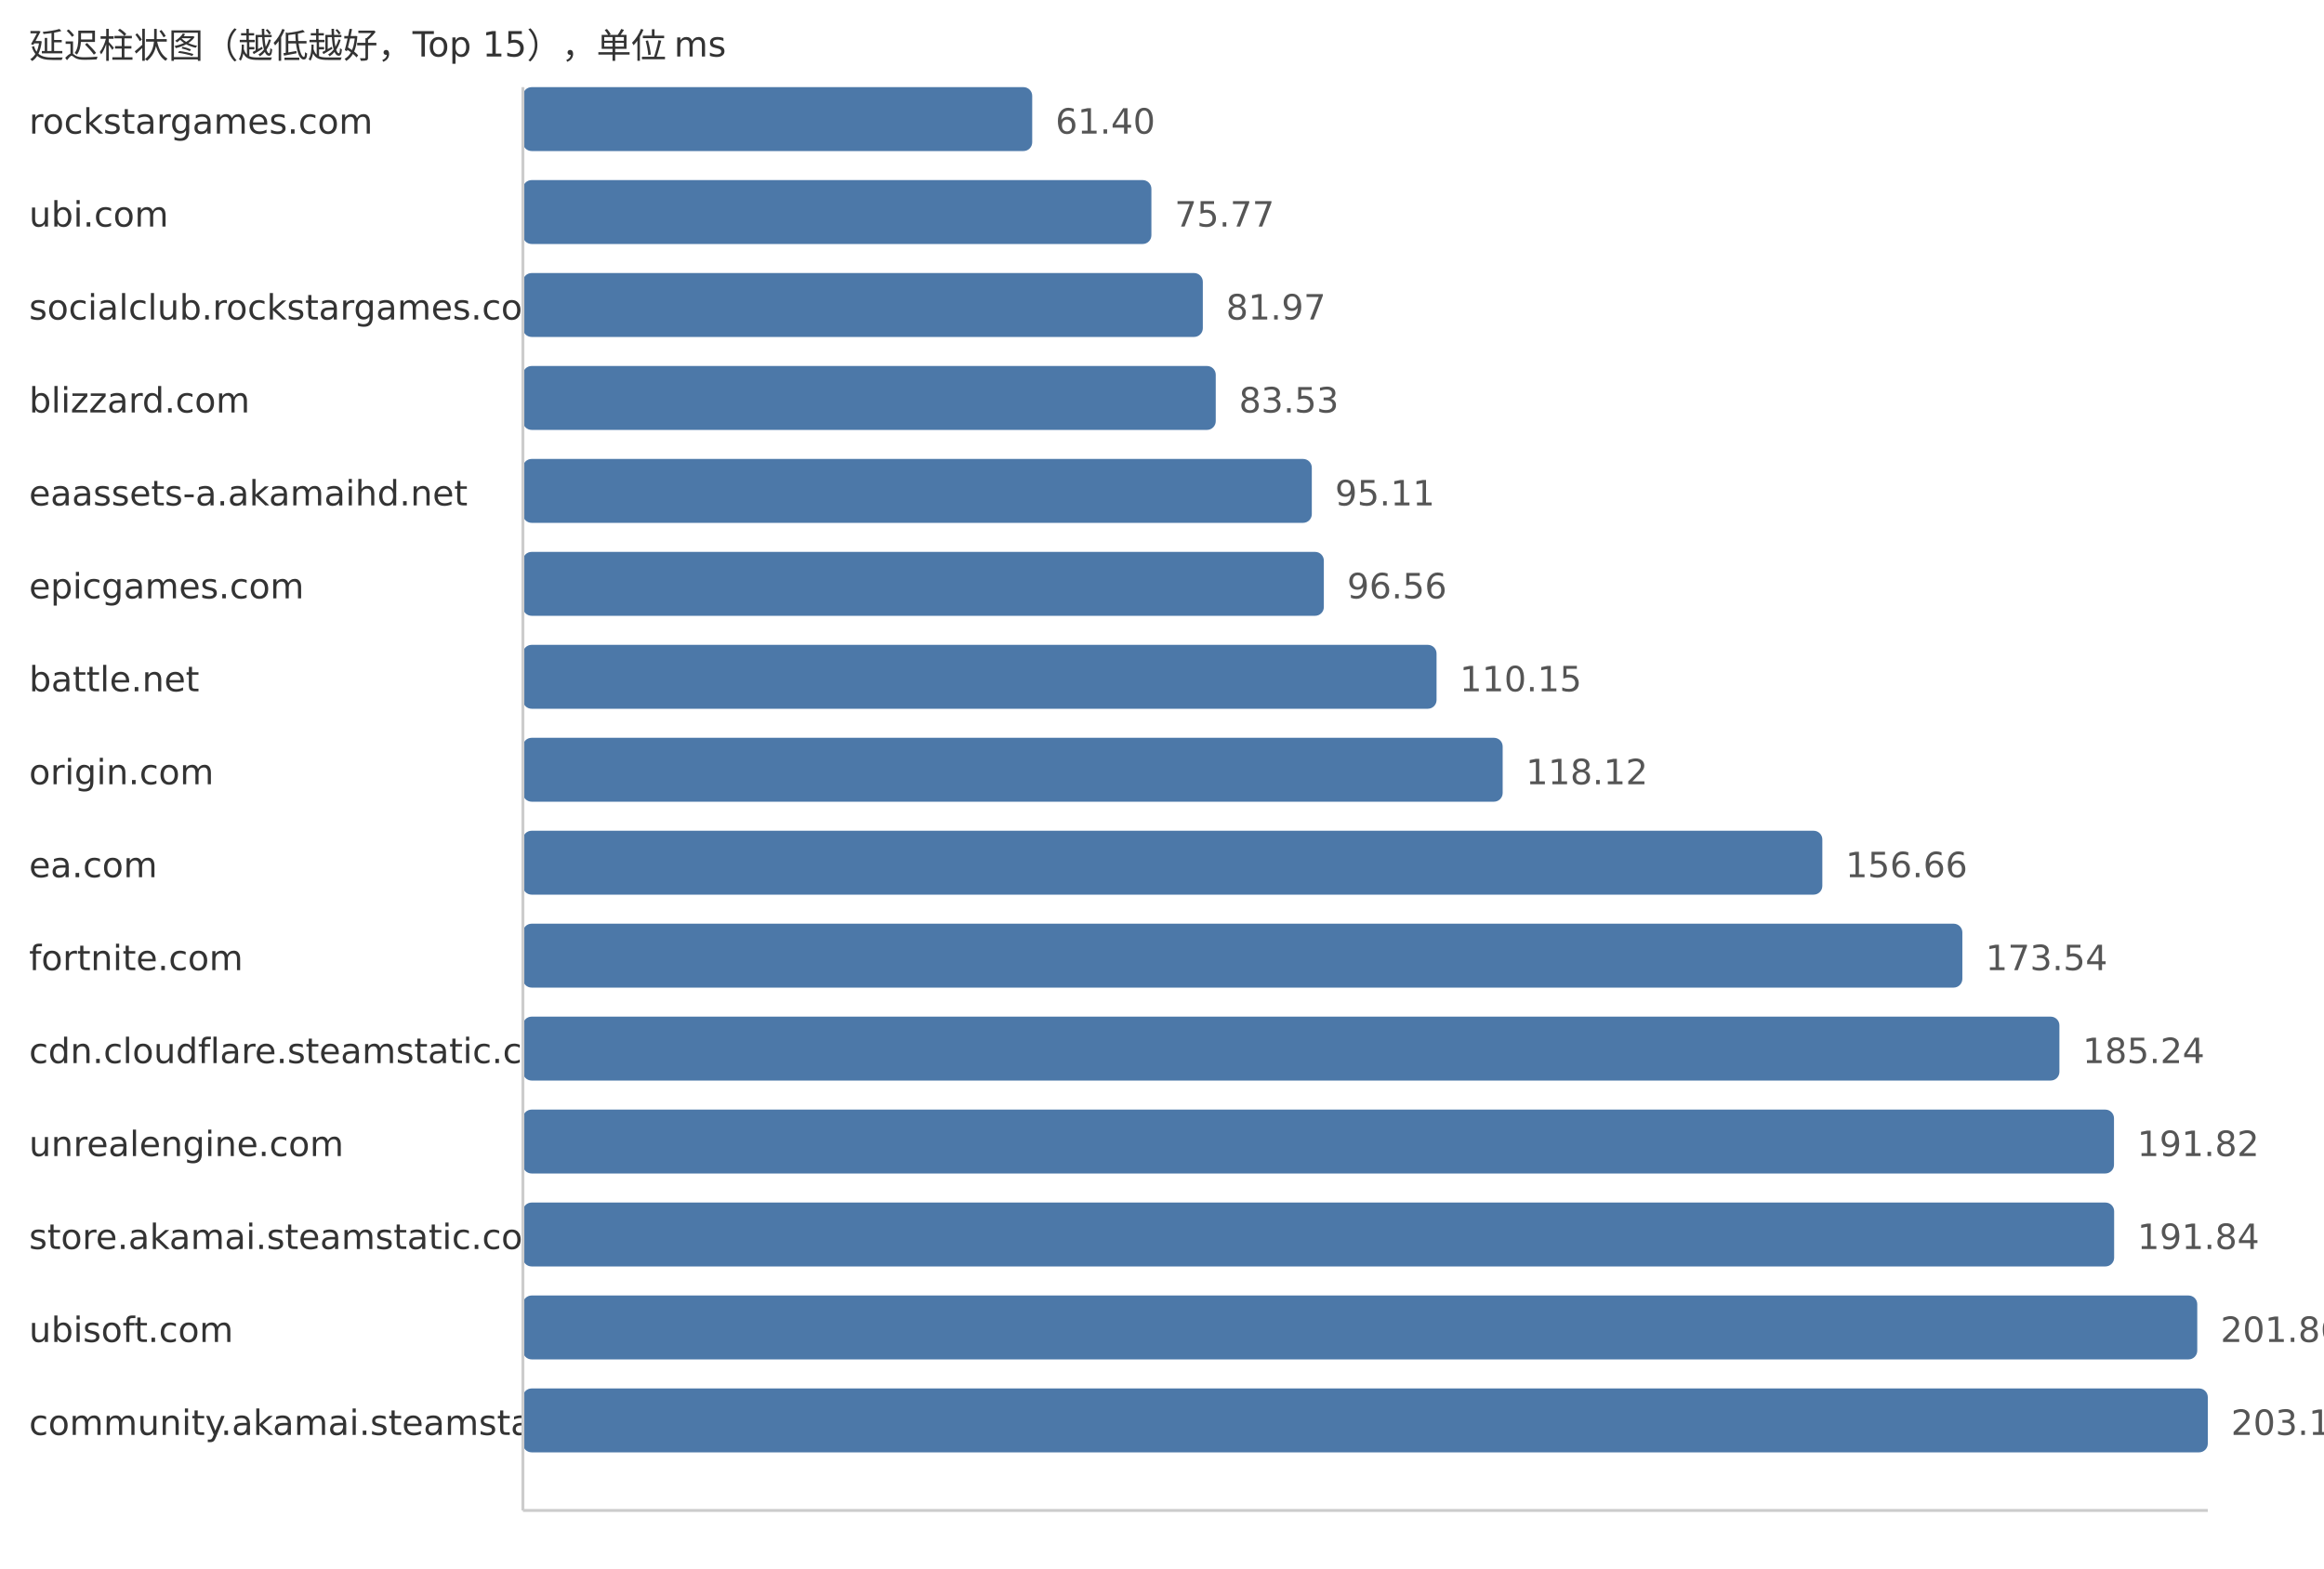
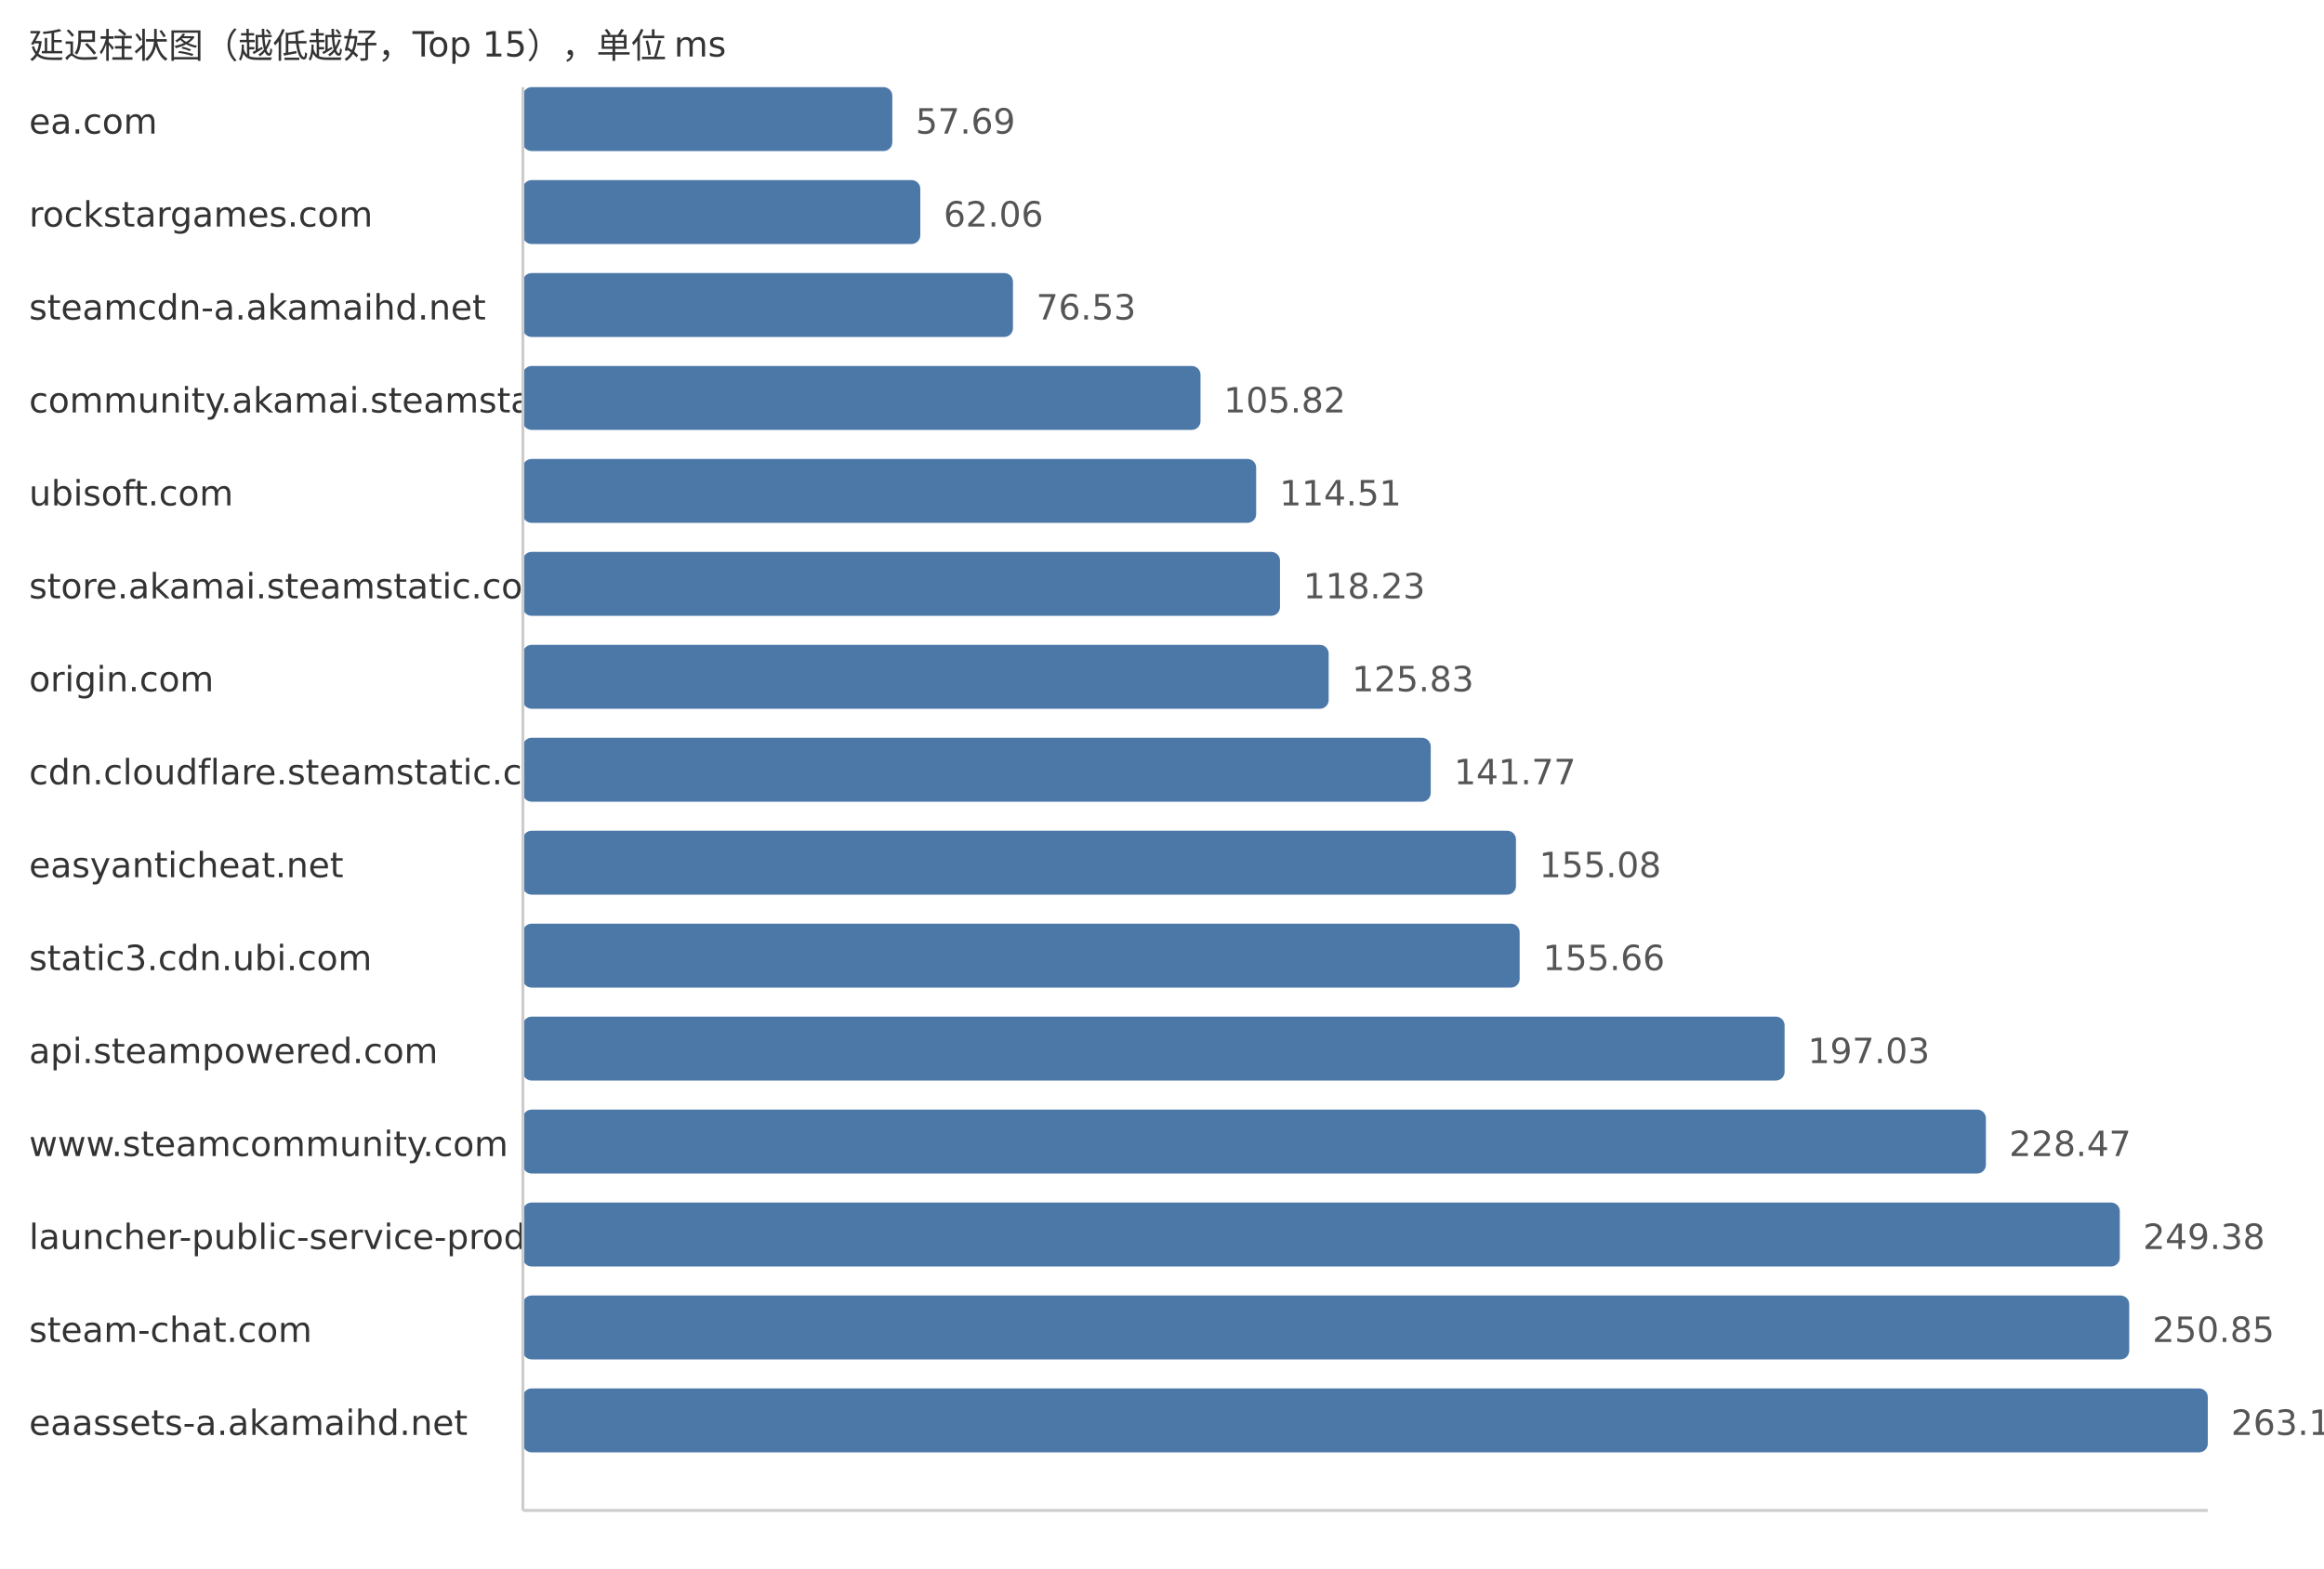
<svg xmlns="http://www.w3.org/2000/svg" width="800" height="540">
  <style> .label{font-family:DejaVu Sans,Verdana,Geneva,sans-serif;font-size:12px;fill:#333} .value{font-family:DejaVu Sans,Verdana,Geneva,sans-serif;font-size:12px;fill:#555} </style>
  <text x="10" y="20" class="label">延迟柱状图（越低越好，Top 15），单位 ms</text>
-   <text x="10" y="46" class="label">rockstargames.com</text>
-   <rect x="180" y="30" width="175.32" height="22" fill="#4c78a8" rx="3" />
-   <text x="363.32" y="46" class="value">61.40</text>
-   <text x="10" y="78" class="label">ubi.com</text>
-   <rect x="180" y="62" width="216.35" height="22" fill="#4c78a8" rx="3" />
-   <text x="404.35" y="78" class="value">75.77</text>
-   <text x="10" y="110" class="label">socialclub.rockstargames.com</text>
-   <rect x="180" y="94" width="234.05" height="22" fill="#4c78a8" rx="3" />
-   <text x="422.05" y="110" class="value">81.97</text>
-   <text x="10" y="142" class="label">blizzard.com</text>
-   <rect x="180" y="126" width="238.5" height="22" fill="#4c78a8" rx="3" />
-   <text x="426.5" y="142" class="value">83.53</text>
-   <text x="10" y="174" class="label">eaassets-a.akamaihd.net</text>
-   <rect x="180" y="158" width="271.57" height="22" fill="#4c78a8" rx="3" />
-   <text x="459.57" y="174" class="value">95.11</text>
-   <text x="10" y="206" class="label">epicgames.com</text>
-   <rect x="180" y="190" width="275.71" height="22" fill="#4c78a8" rx="3" />
-   <text x="463.71" y="206" class="value">96.56</text>
-   <text x="10" y="238" class="label">battle.net</text>
-   <rect x="180" y="222" width="314.51" height="22" fill="#4c78a8" rx="3" />
-   <text x="502.51" y="238" class="value">110.15</text>
-   <text x="10" y="270" class="label">origin.com</text>
-   <rect x="180" y="254" width="337.27" height="22" fill="#4c78a8" rx="3" />
-   <text x="525.27" y="270" class="value">118.12</text>
-   <text x="10" y="302" class="label">ea.com</text>
-   <rect x="180" y="286" width="447.31" height="22" fill="#4c78a8" rx="3" />
-   <text x="635.31" y="302" class="value">156.66</text>
-   <text x="10" y="334" class="label">fortnite.com</text>
-   <rect x="180" y="318" width="495.51" height="22" fill="#4c78a8" rx="3" />
-   <text x="683.51" y="334" class="value">173.54</text>
-   <text x="10" y="366" class="label">cdn.cloudflare.steamstatic.com</text>
-   <rect x="180" y="350" width="528.92" height="22" fill="#4c78a8" rx="3" />
-   <text x="716.92" y="366" class="value">185.24</text>
-   <text x="10" y="398" class="label">unrealengine.com</text>
-   <rect x="180" y="382" width="547.71" height="22" fill="#4c78a8" rx="3" />
-   <text x="735.71" y="398" class="value">191.82</text>
-   <text x="10" y="430" class="label">store.akamai.steamstatic.com</text>
-   <rect x="180" y="414" width="547.76" height="22" fill="#4c78a8" rx="3" />
-   <text x="735.76" y="430" class="value">191.84</text>
-   <text x="10" y="462" class="label">ubisoft.com</text>
-   <rect x="180" y="446" width="576.37" height="22" fill="#4c78a8" rx="3" />
-   <text x="764.37" y="462" class="value">201.86</text>
-   <text x="10" y="494" class="label">community.akamai.steamstatic.com</text>
+   <text x="10" y="46" class="label">ea.com</text>
+   <rect x="180" y="30" width="127.17" height="22" fill="#4c78a8" rx="3" />
+   <text x="315.17" y="46" class="value">57.69</text>
+   <text x="10" y="78" class="label">rockstargames.com</text>
+   <rect x="180" y="62" width="136.8" height="22" fill="#4c78a8" rx="3" />
+   <text x="324.8" y="78" class="value">62.06</text>
+   <text x="10" y="110" class="label">steamcdn-a.akamaihd.net</text>
+   <rect x="180" y="94" width="168.7" height="22" fill="#4c78a8" rx="3" />
+   <text x="356.7" y="110" class="value">76.53</text>
+   <text x="10" y="142" class="label">community.akamai.steamstatic.com</text>
+   <rect x="180" y="126" width="233.26" height="22" fill="#4c78a8" rx="3" />
+   <text x="421.26" y="142" class="value">105.82</text>
+   <text x="10" y="174" class="label">ubisoft.com</text>
+   <rect x="180" y="158" width="252.42" height="22" fill="#4c78a8" rx="3" />
+   <text x="440.42" y="174" class="value">114.51</text>
+   <text x="10" y="206" class="label">store.akamai.steamstatic.com</text>
+   <rect x="180" y="190" width="260.62" height="22" fill="#4c78a8" rx="3" />
+   <text x="448.62" y="206" class="value">118.23</text>
+   <text x="10" y="238" class="label">origin.com</text>
+   <rect x="180" y="222" width="277.37" height="22" fill="#4c78a8" rx="3" />
+   <text x="465.37" y="238" class="value">125.83</text>
+   <text x="10" y="270" class="label">cdn.cloudflare.steamstatic.com</text>
+   <rect x="180" y="254" width="312.51" height="22" fill="#4c78a8" rx="3" />
+   <text x="500.51" y="270" class="value">141.77</text>
+   <text x="10" y="302" class="label">easyanticheat.net</text>
+   <rect x="180" y="286" width="341.85" height="22" fill="#4c78a8" rx="3" />
+   <text x="529.85" y="302" class="value">155.08</text>
+   <text x="10" y="334" class="label">static3.cdn.ubi.com</text>
+   <rect x="180" y="318" width="343.12" height="22" fill="#4c78a8" rx="3" />
+   <text x="531.12" y="334" class="value">155.66</text>
+   <text x="10" y="366" class="label">api.steampowered.com</text>
+   <rect x="180" y="350" width="434.32" height="22" fill="#4c78a8" rx="3" />
+   <text x="622.32" y="366" class="value">197.03</text>
+   <text x="10" y="398" class="label">www.steamcommunity.com</text>
+   <rect x="180" y="382" width="503.62" height="22" fill="#4c78a8" rx="3" />
+   <text x="691.62" y="398" class="value">228.47</text>
+   <text x="10" y="430" class="label">launcher-public-service-prod06.ol.epicgames.com</text>
+   <rect x="180" y="414" width="549.71" height="22" fill="#4c78a8" rx="3" />
+   <text x="737.71" y="430" class="value">249.38</text>
+   <text x="10" y="462" class="label">steam-chat.com</text>
+   <rect x="180" y="446" width="552.95" height="22" fill="#4c78a8" rx="3" />
+   <text x="740.95" y="462" class="value">250.85</text>
+   <text x="10" y="494" class="label">eaassets-a.akamaihd.net</text>
  <rect x="180" y="478" width="580.0" height="22" fill="#4c78a8" rx="3" />
-   <text x="768.0" y="494" class="value">203.13</text>
+   <text x="768.0" y="494" class="value">263.12</text>
  <line x1="180" y1="30" x2="180" y2="520" stroke="#ccc" />
  <line x1="180" y1="520" x2="760" y2="520" stroke="#ccc" />
</svg>
